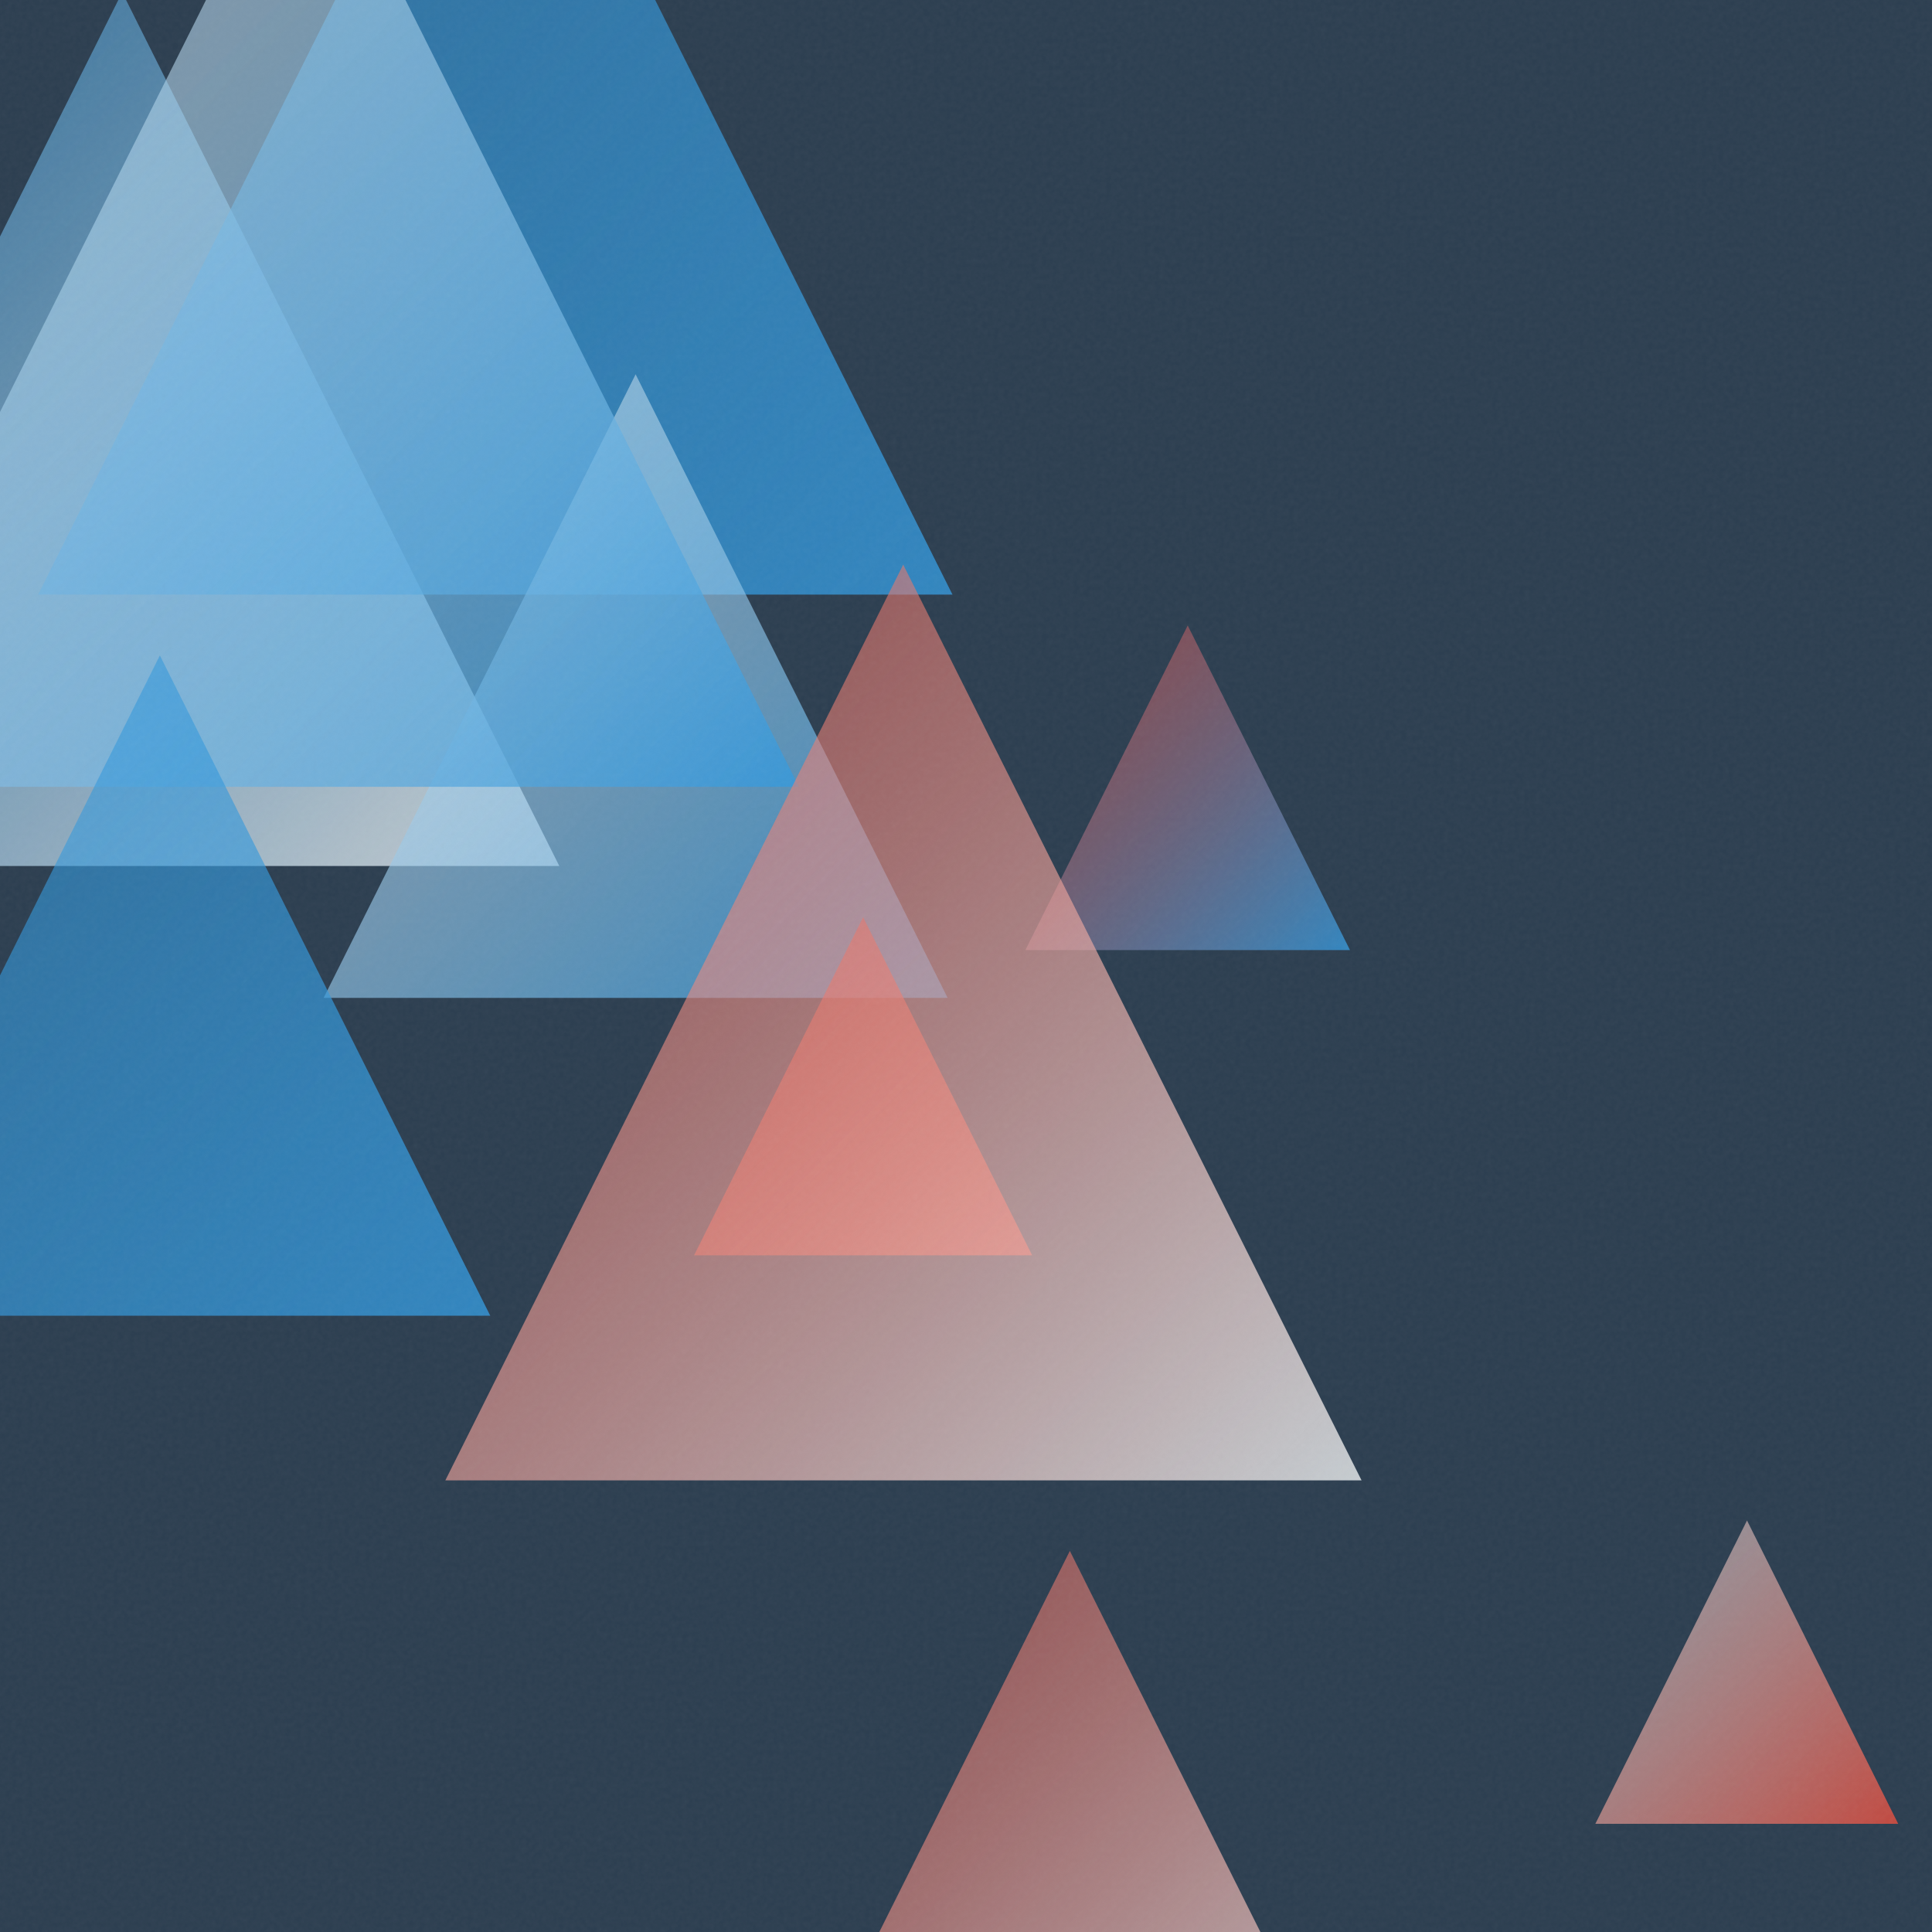
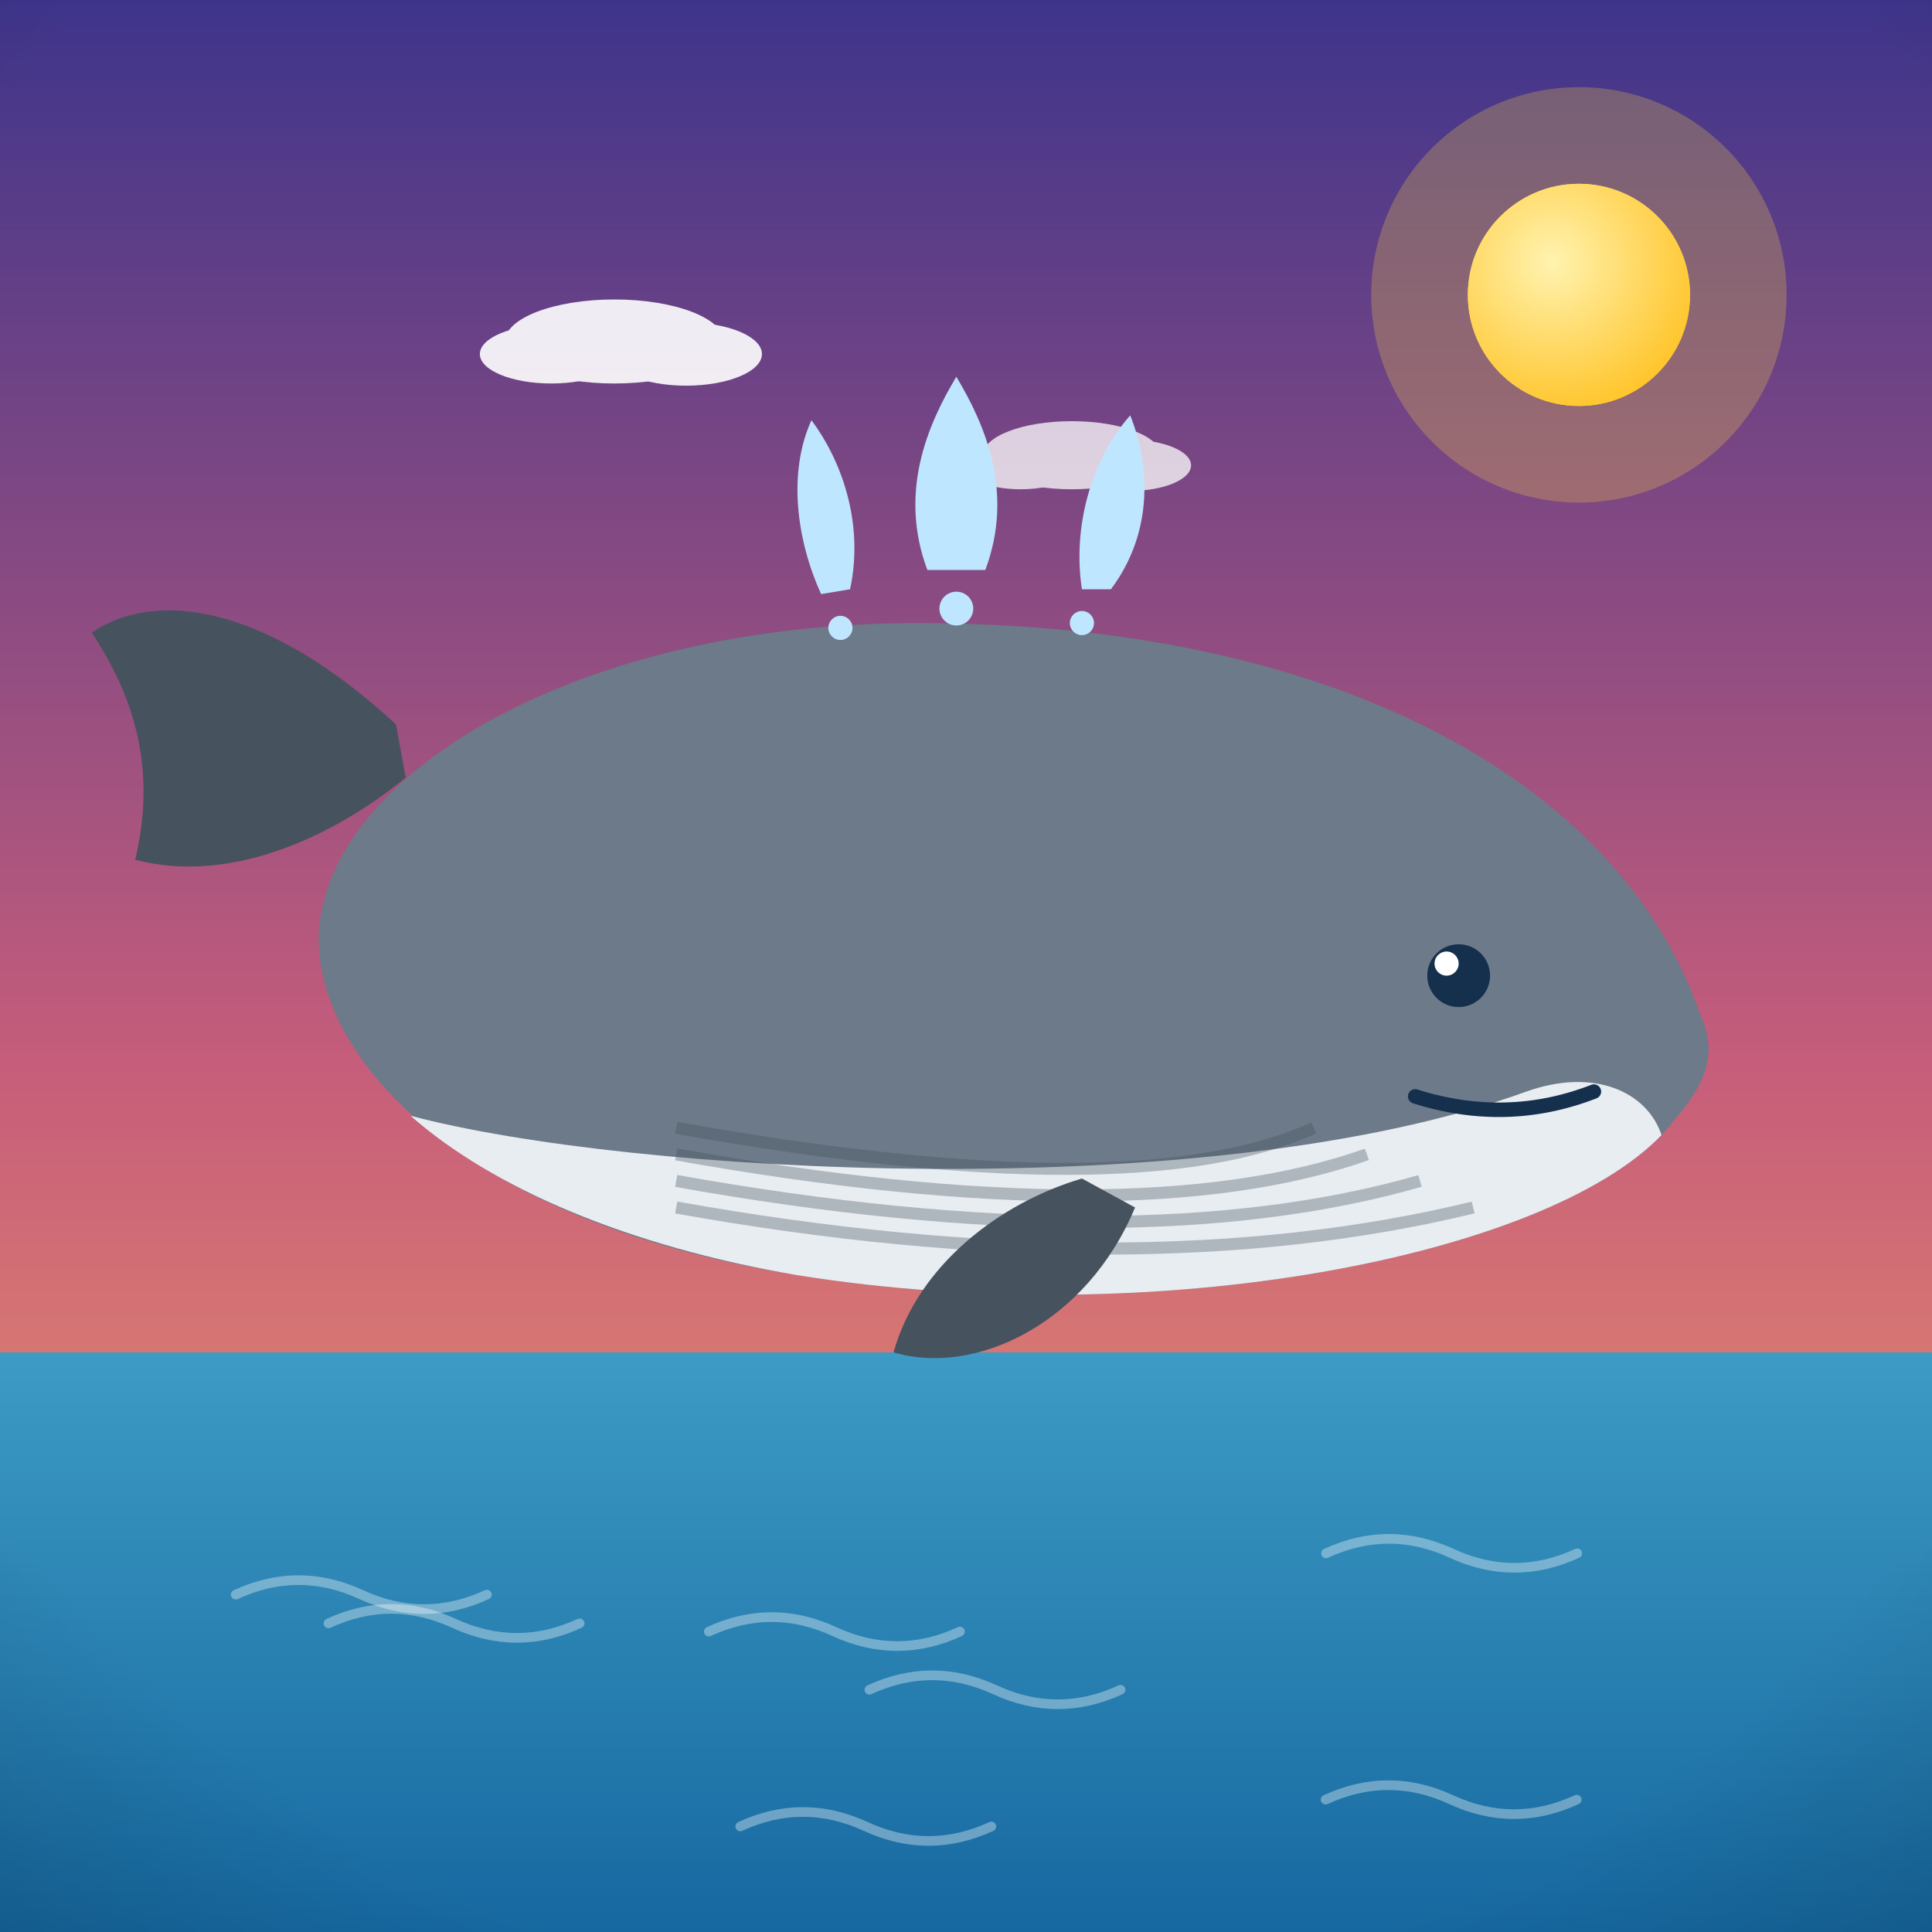
- <svg xmlns="http://www.w3.org/2000/svg" viewBox="0 0 400 400">
+ <svg xmlns="http://www.w3.org/2000/svg" viewBox="0 0 800 800">
  <defs>
-     <linearGradient id="g0" x1="-65.2" y1="-1.6" x2="115.8" y2="179.3" gradientUnits="userSpaceOnUse">
-       <stop offset="0" stop-color="#3498DB" stop-opacity="0.5" />
-       <stop offset="1" stop-color="#ECF0F1" stop-opacity="0.8" />
+     <linearGradient id="sky" x1="0" y1="0" x2="0" y2="1">
+       <stop offset="0" stop-color="#3d348b" />
+       <stop offset="0.55" stop-color="#c65d7b" />
+       <stop offset="1" stop-color="#f6a860" />
    </linearGradient>
-     <linearGradient id="g1" x1="7.9" y1="-66.3" x2="197.2" y2="123.1" gradientUnits="userSpaceOnUse">
-       <stop offset="0" stop-color="#3498DB" stop-opacity="0.5" />
-       <stop offset="1" stop-color="#3498DB" stop-opacity="0.8" />
+     <radialGradient id="sunG" cx="0.38" cy="0.35" r="0.9">
+       <stop offset="0" stop-color="#fff3b0" />
+       <stop offset="1" stop-color="#ffb703" />
+     </radialGradient>
+     <linearGradient id="ground" x1="0" y1="0" x2="0" y2="1">
+       <stop offset="0" stop-color="#69b06f" />
+       <stop offset="1" stop-color="#3c7a44" />
    </linearGradient>
-     <linearGradient id="g2" x1="67.0" y1="77.5" x2="196.2" y2="206.6" gradientUnits="userSpaceOnUse">
-       <stop offset="0" stop-color="#ECF0F1" stop-opacity="0.5" />
-       <stop offset="1" stop-color="#3498DB" stop-opacity="0.8" />
+     <linearGradient id="sea" x1="0" y1="0" x2="0" y2="1">
+       <stop offset="0" stop-color="#3d9bc4" />
+       <stop offset="1" stop-color="#1668a0" />
    </linearGradient>
-     <linearGradient id="g3" x1="212.3" y1="129.5" x2="279.5" y2="196.7" gradientUnits="userSpaceOnUse">
-       <stop offset="0" stop-color="#E74C3C" stop-opacity="0.5" />
-       <stop offset="1" stop-color="#3498DB" stop-opacity="0.8" />
+     <linearGradient id="shade" x1="0" y1="0" x2="0" y2="1">
+       <stop offset="0" stop-color="#ffffff" stop-opacity="0.20" />
+       <stop offset="0.5" stop-color="#ffffff" stop-opacity="0" />
+       <stop offset="1" stop-color="#000000" stop-opacity="0.16" />
    </linearGradient>
-     <linearGradient id="g4" x1="143.7" y1="189.9" x2="213.7" y2="259.9" gradientUnits="userSpaceOnUse">
-       <stop offset="0" stop-color="#E74C3C" stop-opacity="0.5" />
-       <stop offset="1" stop-color="#E74C3C" stop-opacity="0.8" />
-     </linearGradient>
-     <linearGradient id="g5" x1="-38.8" y1="-41.3" x2="165.4" y2="162.9" gradientUnits="userSpaceOnUse">
-       <stop offset="0" stop-color="#ECF0F1" stop-opacity="0.5" />
-       <stop offset="1" stop-color="#3498DB" stop-opacity="0.8" />
-     </linearGradient>
-     <linearGradient id="g6" x1="-35.2" y1="135.7" x2="101.5" y2="272.4" gradientUnits="userSpaceOnUse">
-       <stop offset="0" stop-color="#3498DB" stop-opacity="0.5" />
-       <stop offset="1" stop-color="#3498DB" stop-opacity="0.8" />
-     </linearGradient>
-     <linearGradient id="g7" x1="154.5" y1="321.1" x2="288.5" y2="455.1" gradientUnits="userSpaceOnUse">
-       <stop offset="0" stop-color="#E74C3C" stop-opacity="0.5" />
-       <stop offset="1" stop-color="#ECF0F1" stop-opacity="0.8" />
-     </linearGradient>
-     <linearGradient id="g8" x1="330.3" y1="314.8" x2="393.0" y2="377.6" gradientUnits="userSpaceOnUse">
-       <stop offset="0" stop-color="#ECF0F1" stop-opacity="0.5" />
-       <stop offset="1" stop-color="#E74C3C" stop-opacity="0.8" />
-     </linearGradient>
-     <linearGradient id="g9" x1="92.2" y1="116.9" x2="281.9" y2="306.5" gradientUnits="userSpaceOnUse">
-       <stop offset="0" stop-color="#E74C3C" stop-opacity="0.5" />
-       <stop offset="1" stop-color="#ECF0F1" stop-opacity="0.8" />
-     </linearGradient>
-     <filter id="n">
-       <feTurbulence type="fractalNoise" baseFrequency="0.9" numOctaves="2" stitchTiles="stitch" />
-       <feColorMatrix type="saturate" values="0" />
-     </filter>
+     <radialGradient id="vig" cx="0.5" cy="0.42" r="0.85">
+       <stop offset="0.72" stop-color="#000000" stop-opacity="0" />
+       <stop offset="1" stop-color="#000000" stop-opacity="0.20" />
+     </radialGradient>
  </defs>
-   <rect width="400" height="400" fill="#2C3E50" />
-   <path d="M 25.3 -1.6 L 115.8 179.3 L -65.2 179.3 Z" fill="url(#g0)" />
-   <path d="M 102.5 -66.3 L 197.2 123.1 L 7.9 123.1 Z" fill="url(#g1)" />
-   <path d="M 131.6 77.5 L 196.2 206.6 L 67.0 206.6 Z" fill="url(#g2)" />
-   <path d="M 245.9 129.5 L 279.5 196.7 L 212.3 196.7 Z" fill="url(#g3)" />
-   <path d="M 178.7 189.9 L 213.7 259.9 L 143.7 259.9 Z" fill="url(#g4)" />
-   <path d="M 63.3 -41.3 L 165.4 162.9 L -38.8 162.9 Z" fill="url(#g5)" />
-   <path d="M 33.1 135.7 L 101.5 272.4 L -35.2 272.4 Z" fill="url(#g6)" />
-   <path d="M 221.5 321.1 L 288.5 455.1 L 154.5 455.1 Z" fill="url(#g7)" />
-   <path d="M 361.7 314.8 L 393.0 377.6 L 330.3 377.6 Z" fill="url(#g8)" />
-   <path d="M 187.0 116.9 L 281.9 306.5 L 92.2 306.5 Z" fill="url(#g9)" />
-   <rect width="400" height="400" filter="url(#n)" opacity="0.05" />
+   <rect width="800" height="800" fill="url(#sky)" />
+   <circle cx="653.8" cy="122.1" r="86" fill="#ffd93d" opacity="0.25" />
+   <circle cx="653.8" cy="122.1" r="46" fill="#ffd93d" />
+   <circle cx="653.8" cy="122.1" r="46" fill="url(#sunG)" />
+   <g fill="#ffffff" opacity="0.9">
+     <ellipse cx="254.4" cy="141.4" rx="45.3" ry="17.4" />
+     <ellipse cx="228.3" cy="146.6" rx="29.6" ry="12.2" />
+     <ellipse cx="284.1" cy="146.6" rx="31.4" ry="13.1" />
+   </g>
+   <g fill="#ffffff" opacity="0.75">
+     <ellipse cx="443.8" cy="188.5" rx="36.8" ry="14.1" />
+     <ellipse cx="422.6" cy="192.7" rx="24" ry="9.9" />
+     <ellipse cx="467.8" cy="192.7" rx="25.4" ry="10.6" />
+   </g>
+   <rect y="560" width="800" height="240" fill="url(#sea)" />
+   <path d="M 360 699.7 q 26 -12 52 0 q 26 12 52 0" fill="none" stroke="#ffffff" stroke-width="4" stroke-linecap="round" opacity="0.35" />
+   <path d="M 548.9 745.2 q 26 -12 52 0 q 26 12 52 0" fill="none" stroke="#ffffff" stroke-width="4" stroke-linecap="round" opacity="0.35" />
+   <path d="M 136 672.2 q 26 -12 52 0 q 26 12 52 0" fill="none" stroke="#ffffff" stroke-width="4" stroke-linecap="round" opacity="0.35" />
+   <path d="M 97.6 660.3 q 26 -12 52 0 q 26 12 52 0" fill="none" stroke="#ffffff" stroke-width="4" stroke-linecap="round" opacity="0.35" />
+   <path d="M 306.5 756.3 q 26 -12 52 0 q 26 12 52 0" fill="none" stroke="#ffffff" stroke-width="4" stroke-linecap="round" opacity="0.35" />
+   <path d="M 549.1 643.2 q 26 -12 52 0 q 26 12 52 0" fill="none" stroke="#ffffff" stroke-width="4" stroke-linecap="round" opacity="0.35" />
+   <path d="M 293.5 675.6 q 26 -12 52 0 q 26 12 52 0" fill="none" stroke="#ffffff" stroke-width="4" stroke-linecap="round" opacity="0.35" />
+   <g transform="translate(400 0) scale(-1 1) translate(-400 0)">
+     <path d="M636 300 C 690 250 736 244 762 262 C 742 292 736 322 744 356 C 706 366 664 348 632 322 Z" fill="#46525e" />
+     <path d="M96 420 C 130 322 250 258 420 258 C 560 258 664 320 668 386 C 670 440 606 506 470 528 C 320 552 160 520 112 470 C 94 450 88 438 96 420 Z" fill="#6c7a89" />
+     <path d="M112 470 C 160 520 320 552 470 528 C 540 516 596 492 630 462 C 540 486 300 500 168 452 C 140 442 118 452 112 470 Z" fill="#e8edf1" />
+     <path d="M 190 500 Q 330 534 520 500" stroke="#46525e" stroke-width="5" fill="none" opacity="0.35" transform="translate(0 0)" />
+     <path d="M 212 500 Q 330 534 520 500" stroke="#46525e" stroke-width="5" fill="none" opacity="0.35" transform="translate(0 -11)" />
+     <path d="M 234 500 Q 330 534 520 500" stroke="#46525e" stroke-width="5" fill="none" opacity="0.35" transform="translate(0 -22)" />
+     <path d="M 256 500 Q 330 534 520 500" stroke="#46525e" stroke-width="5" fill="none" opacity="0.35" transform="translate(0 -33)" />
+     <path d="M330 500 C 350 548 396 570 430 560 C 420 524 386 498 352 488 Z" fill="#46525e" />
+     <circle cx="196" cy="404" r="13" fill="#14304d" />
+     <circle cx="201" cy="399" r="5" fill="#ffffff" />
+     <path d="M140 452 Q 176 466 214 454" stroke="#14304d" stroke-width="6" fill="none" stroke-linecap="round" />
+     <g fill="#bfe6ff">
+       <path d="M392 236 C 380 204 392 176 404 156 C 416 176 428 204 416 236 Z" />
+       <path d="M340 244 C 322 220 324 192 332 172 C 348 190 356 218 352 244 Z" />
+       <path d="M448 244 C 442 216 452 190 464 174 C 474 196 470 224 460 246 Z" />
+     </g>
+     <circle cx="404" cy="252" r="7" fill="#bfe6ff" />
+     <circle cx="352" cy="258" r="5" fill="#bfe6ff" />
+     <circle cx="452" cy="260" r="5" fill="#bfe6ff" />
+   </g>
+   <rect width="800" height="800" fill="url(#vig)" />
</svg>
